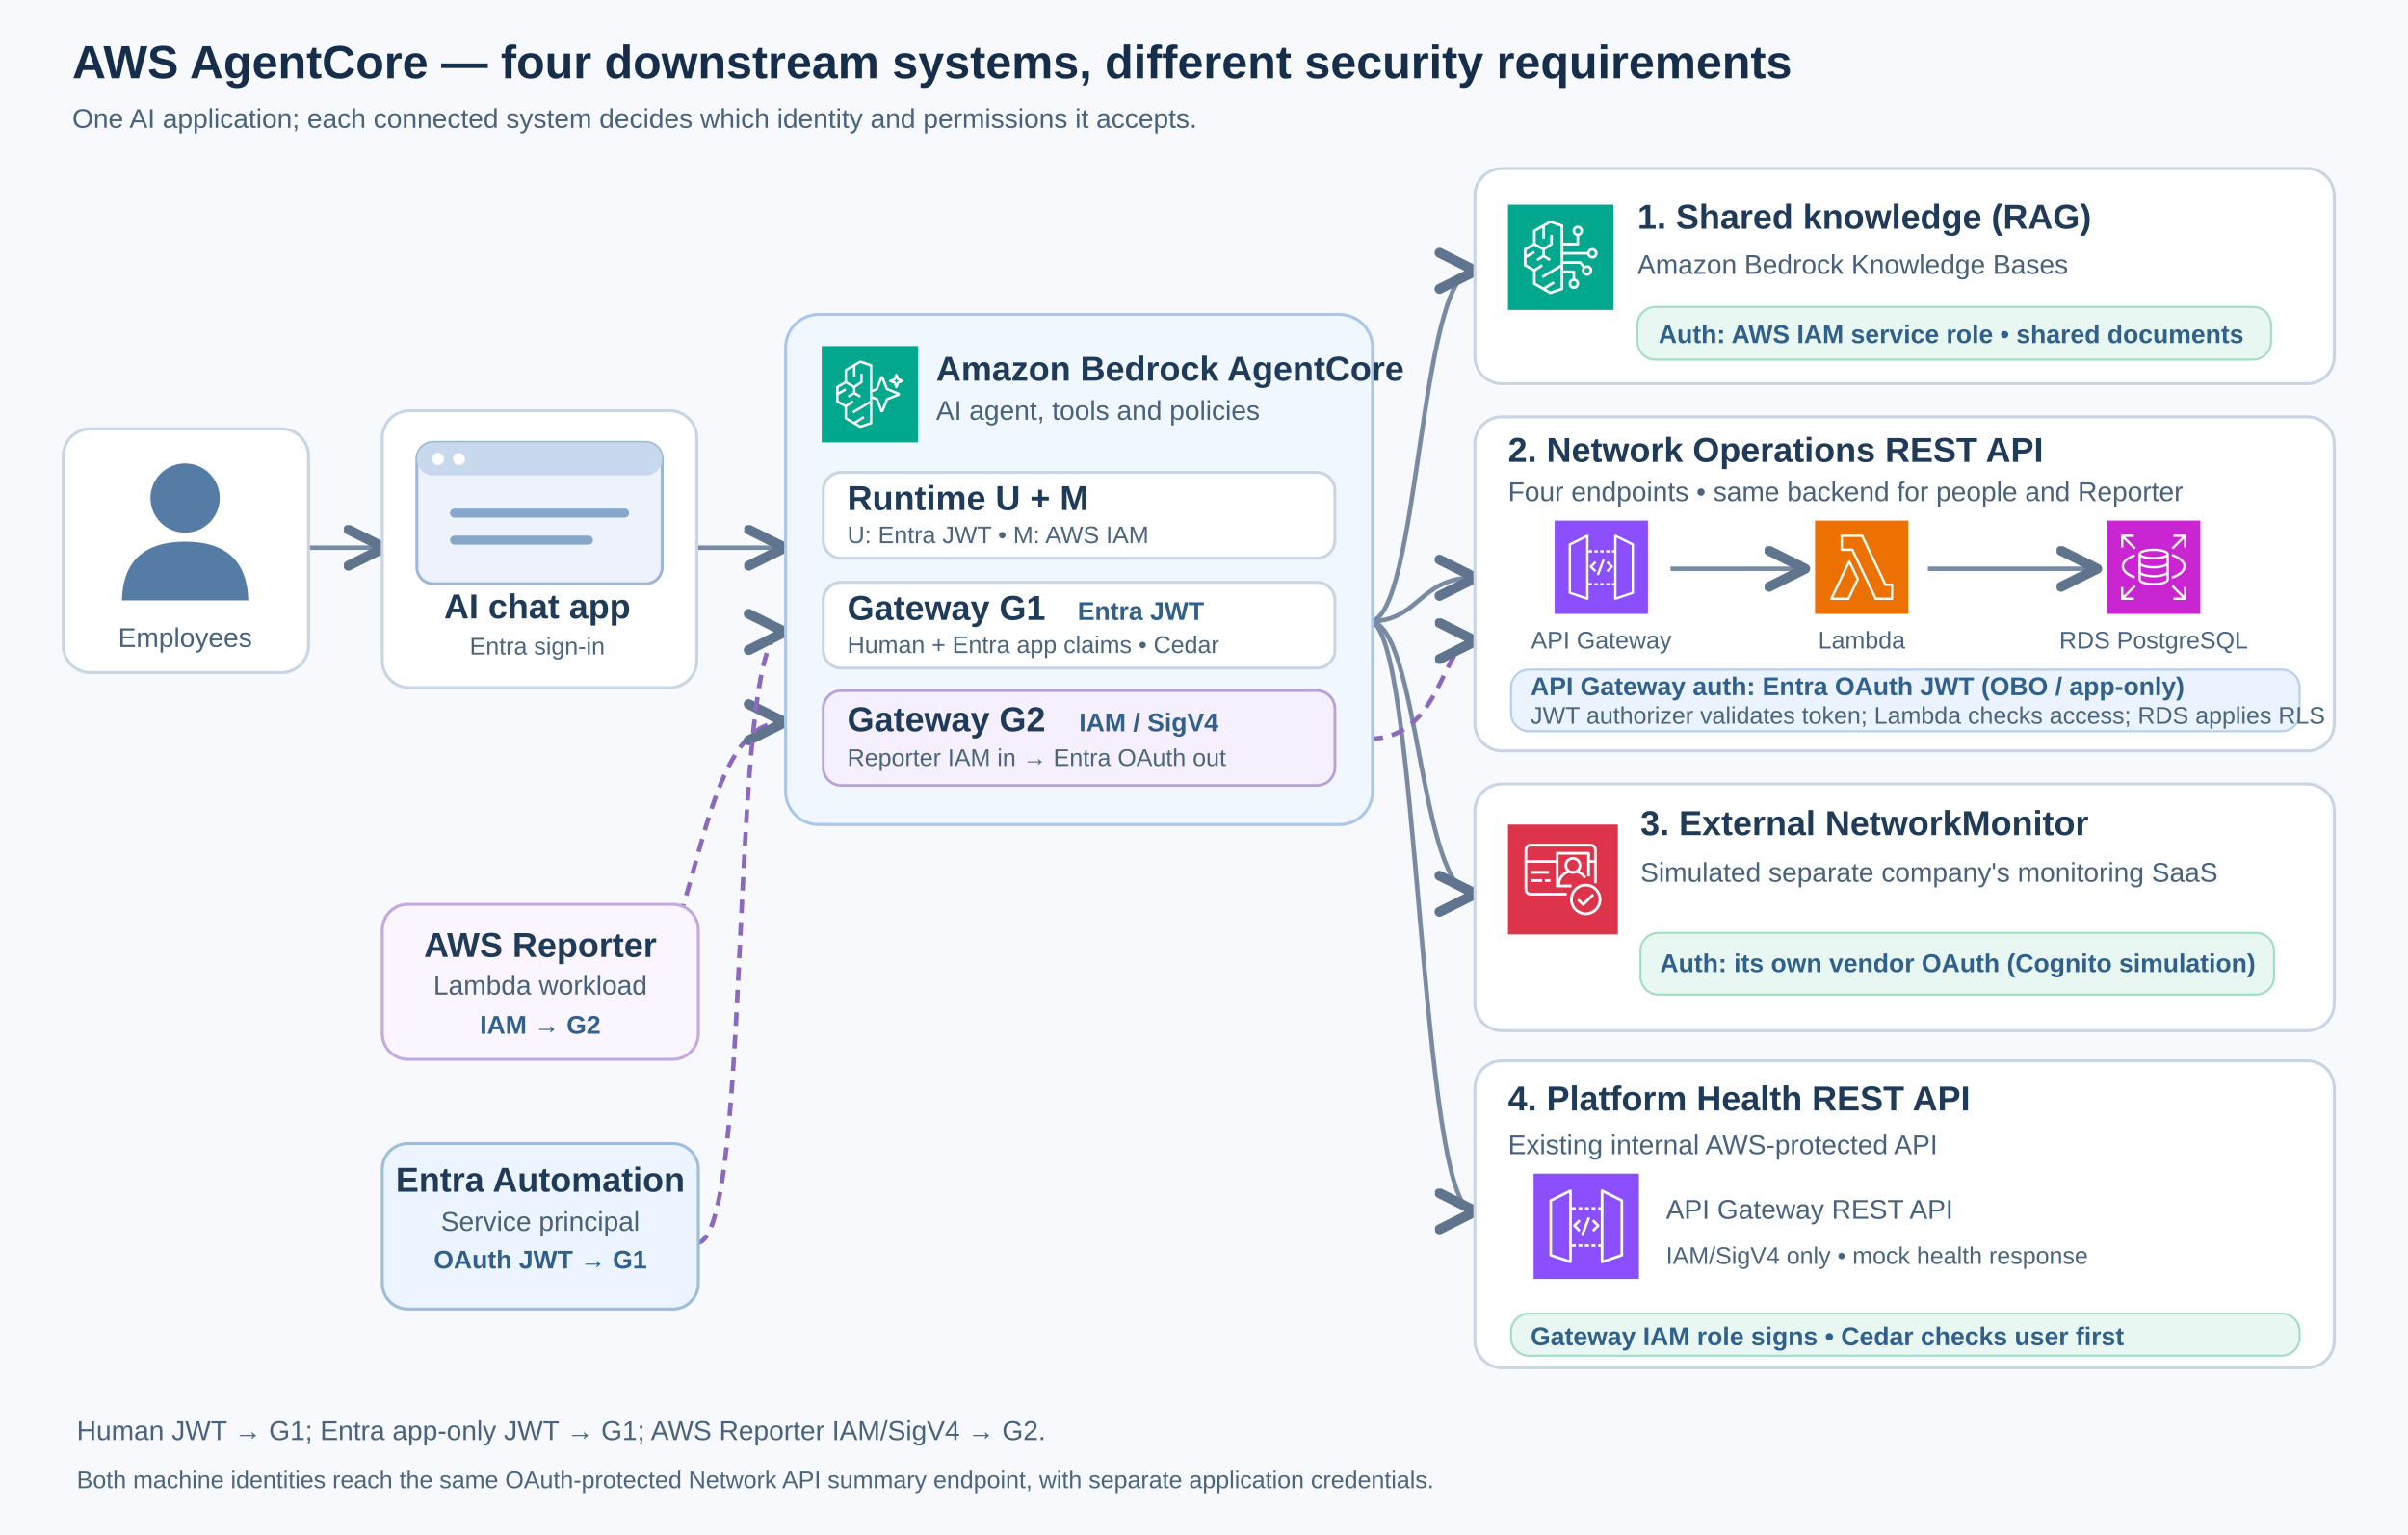
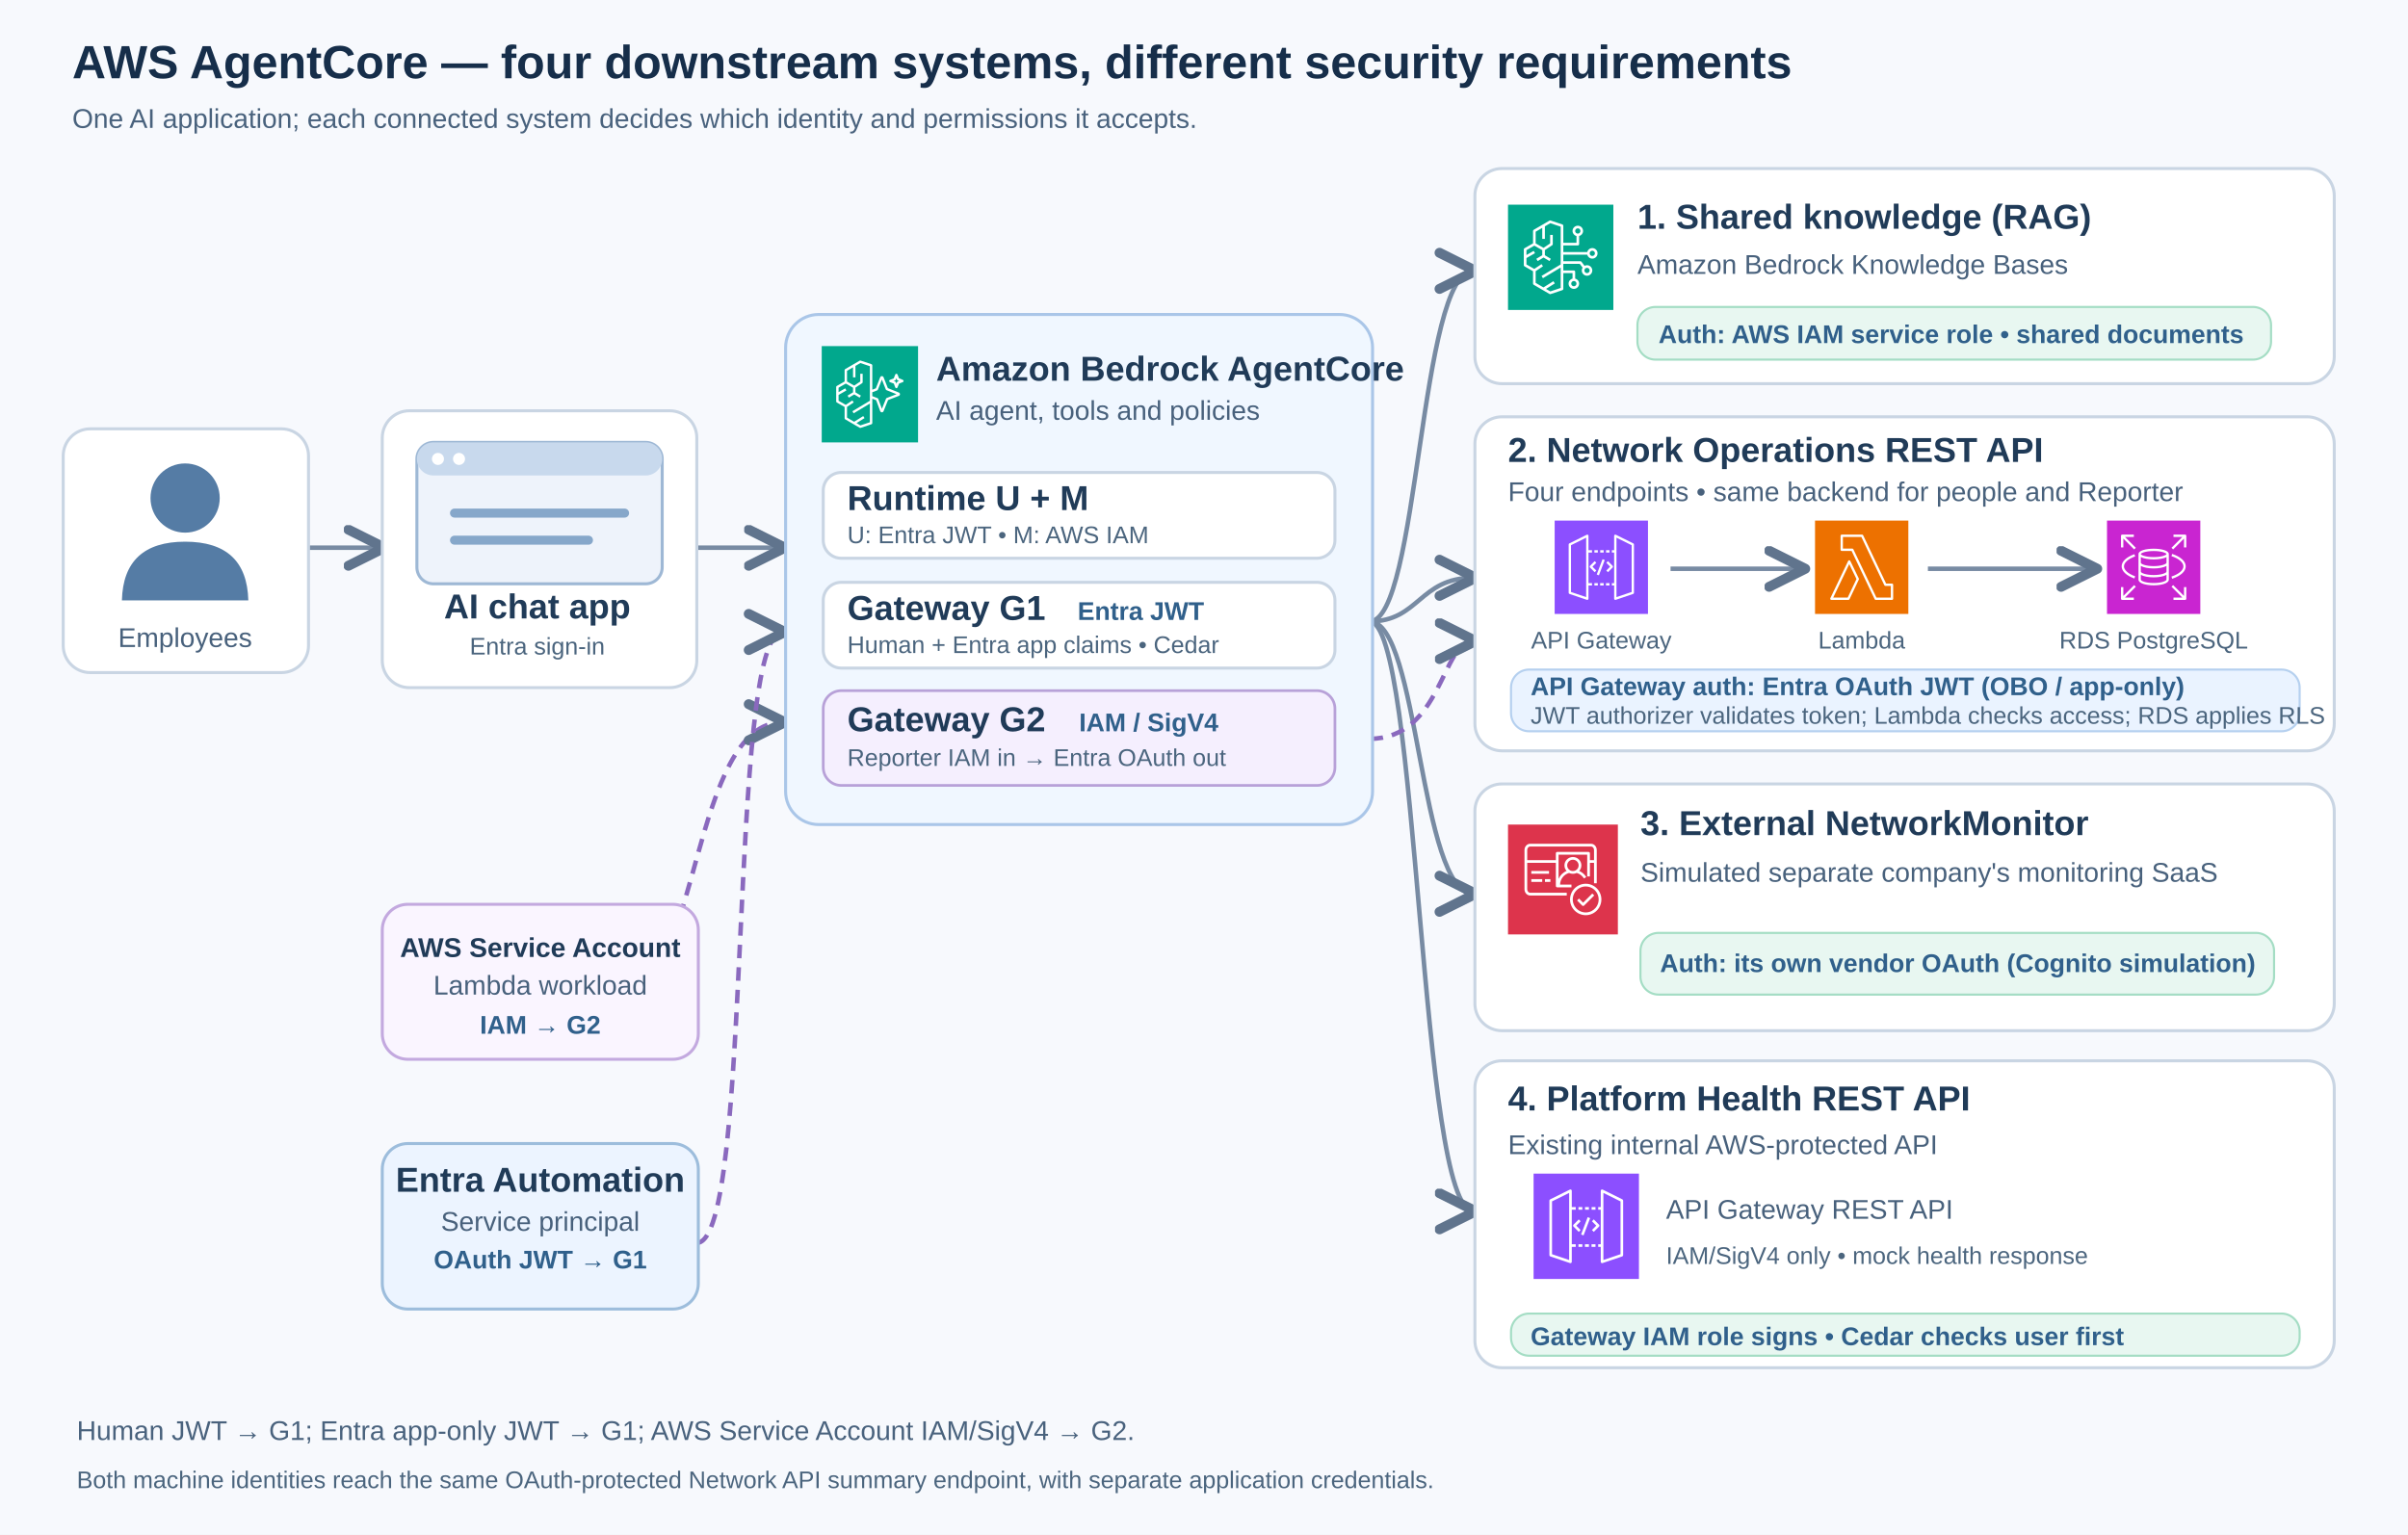
<svg xmlns="http://www.w3.org/2000/svg" viewBox="0 0 1600 1020" role="img" aria-label="High-level AgentCore PoC architecture: humans sign into AI chat app, AgentCore Runtime and Gateway invoke four downstream systems: shared RAG with IAM, Network Operations API with Entra OBO and machine OAuth, external vendor with separate OAuth, Platform Health API with SigV4 IAM. Automated reporter enters through IAM.">
  <defs>
    <marker id="arrow" markerWidth="9" markerHeight="9" refX="7" refY="3.5" orient="auto">
      <path d="M0 0L7 3.5L0 7" fill="none" stroke="#536981" stroke-width="1.5" />
    </marker>
    <symbol id="icon_agentcore" viewBox="0 0 80 80">
      <g clip-path="url(#agentcore_clip0_211_73)">
        <rect width="80" height="80" fill="#01A88D" />
        <path d="M67.372 28.073L64.178 26.792L62.933 23.634C62.781 23.252 62.412 23.001 62.002 23.001C61.591 23.001 61.222 23.253 61.071 23.636L59.814 26.838L56.638 28.071C56.253 28.22 55.999 28.592 56 29.005C56.001 29.419 56.257 29.79 56.643 29.937L59.89 31.178L61.062 34.348C61.205 34.735 61.572 34.995 61.985 35.001H62C62.407 35.001 62.774 34.754 62.928 34.375L64.231 31.142L67.36 29.934C67.743 29.786 67.997 29.418 68 29.007C68.003 28.597 67.754 28.226 67.372 28.073ZM63.106 29.432C62.849 29.532 62.643 29.734 62.539 29.991L62.04 31.227L61.607 30.058C61.508 29.788 61.296 29.574 61.027 29.471L59.782 28.996L60.947 28.543C61.207 28.442 61.414 28.237 61.516 27.977L62.004 26.732L62.435 27.822C62.523 28.142 62.767 28.398 63.079 28.506L64.269 28.983L63.106 29.432ZM64.053 38.6L54.914 34.934L51.351 25.902C51.123 25.325 50.575 24.953 49.955 24.953C49.335 24.954 48.786 25.327 48.56 25.905L44.958 35.083L42 36.23V16C42 15.569 41.725 15.188 41.316 15.051L32.316 12.051C32.042 11.961 31.744 11.991 31.496 12.136L19.496 19.136C19.189 19.315 19 19.645 19 20V29.42L12.504 33.132C12.192 33.309 12 33.641 12 34V46C12 46.359 12.192 46.69 12.504 46.868L19 50.58V60C19 60.355 19.189 60.684 19.496 60.864L31.496 67.864C31.65 67.954 31.825 68 32 68C32.106 68 32.213 67.983 32.316 67.949L41.316 64.949C41.725 64.812 42 64.431 42 64V43.738L45.2 44.961L48.561 54.046C48.777 54.632 49.32 55.017 49.945 55.026H49.969C50.584 55.026 51.128 54.66 51.359 54.087L55.089 44.845L64.035 41.392C64.614 41.168 64.991 40.623 64.995 40.001C64.999 39.381 64.629 38.831 64.053 38.6ZM32.113 65.908L28.865 64.014L35.53 59.848L34.47 58.152L26.913 62.875L21 59.426V50.535L26.555 46.832L25.445 45.168L19.959 48.825L14 45.42V40.58L20.496 36.868L19.504 35.132L14 38.277V34.58L20 31.152L26 34.58V38.434L21.485 41.142L22.515 42.857L27 40.166L31.485 42.857L32.515 41.142L28 38.434V34.535L33.555 30.832C33.833 30.646 34 30.334 34 30V23H32V29.465L26.959 32.825L21 29.42V20.574L26 17.658V26H28V16.491L32.113 14.092L40 16.721V45.434L25.485 54.143L26.515 55.857L40 47.766V63.279L32.113 65.908ZM53.964 43.135C53.706 43.235 53.501 43.438 53.397 43.694L49.988 52.14L46.918 43.842C46.818 43.572 46.606 43.358 46.338 43.255L42 41.597V38.375L46.09 36.788C46.351 36.687 46.558 36.481 46.659 36.221L49.957 27.818L53.14 35.886C53.209 36.252 53.486 36.548 53.84 36.659L62.129 39.983L53.964 43.135Z" fill="white" />
      </g>
      <defs>
        <clipPath id="agentcore_clip0_211_73">
          <rect width="80" height="80" fill="white" />
        </clipPath>
      </defs>
    </symbol>
    <symbol id="icon_bedrock" viewBox="0 0 80 80">
      <g id="bedrock_Icon-Architecture/64/Arch_Amazon-Bedrock_64" stroke="none" stroke-width="1" fill="none" fill-rule="evenodd">
        <g id="bedrock_Icon-Architecture-BG/64/Machine-Learning" fill="#01A88D">
          <rect id="bedrock_Rectangle" x="0" y="0" width="80" height="80" />
        </g>
        <g id="bedrock_Icon-Service/64/Amazon-Bedrock_64" transform="translate(12, 12)" fill="#FFFFFF">
          <path d="M52,27 C50.897,27 50,26.103 50,25 C50,23.897 50.897,23 52,23 C53.103,23 54,23.897 54,25 C54,26.103 53.103,27 52,27 L52,27 Z M20.113,53.908 L16.865,52.014 L23.53,47.848 L22.47,46.152 L14.913,50.875 L9,47.426 L9,38.535 L14.555,34.832 L13.445,33.168 L7.959,36.825 L2,33.42 L2,28.58 L8.496,24.868 L7.504,23.132 L2,26.277 L2,22.58 L8,19.152 L14,22.58 L14,26.434 L9.485,29.143 L10.515,30.857 L15,28.166 L19.485,30.857 L20.515,29.143 L16,26.434 L16,22.535 L21.555,18.832 C21.833,18.646 22,18.334 22,18 L22,11 L20,11 L20,17.465 L14.959,20.825 L9,17.42 L9,8.574 L14,5.658 L14,14 L16,14 L16,4.491 L20.113,2.092 L28,4.721 L28,33.434 L13.485,42.143 L14.515,43.857 L28,35.766 L28,51.279 L20.113,53.908 Z M50,38 C50,39.103 49.103,40 48,40 C46.897,40 46,39.103 46,38 C46,36.897 46.897,36 48,36 C49.103,36 50,36.897 50,38 L50,38 Z M40,48 C40,49.103 39.103,50 38,50 C36.897,50 36,49.103 36,48 C36,46.897 36.897,46 38,46 C39.103,46 40,46.897 40,48 L40,48 Z M39,8 C39,6.897 39.897,6 41,6 C42.103,6 43,6.897 43,8 C43,9.103 42.103,10 41,10 C39.897,10 39,9.103 39,8 L39,8 Z M52,21 C50.141,21 48.589,22.28 48.142,24 L30,24 L30,19 L41,19 C41.553,19 42,18.552 42,18 L42,11.858 C43.72,11.411 45,9.858 45,8 C45,5.794 43.206,4 41,4 C38.794,4 37,5.794 37,8 C37,9.858 38.28,11.411 40,11.858 L40,17 L30,17 L30,4 C30,3.569 29.725,3.188 29.316,3.051 L20.316,0.051 C20.042,-0.039 19.744,-0.009 19.496,0.136 L7.496,7.136 C7.188,7.315 7,7.645 7,8 L7,17.42 L0.504,21.132 C0.192,21.31 0,21.641 0,22 L0,34 C0,34.359 0.192,34.69 0.504,34.868 L7,38.58 L7,48 C7,48.355 7.188,48.685 7.496,48.864 L19.496,55.864 C19.65,55.954 19.825,56 20,56 C20.106,56 20.213,55.983 20.316,55.949 L29.316,52.949 C29.725,52.812 30,52.431 30,52 L30,40 L37,40 L37,44.142 C35.28,44.589 34,46.142 34,48 C34,50.206 35.794,52 38,52 C40.206,52 42,50.206 42,48 C42,46.142 40.72,44.589 39,44.142 L39,39 C39,38.448 38.553,38 38,38 L30,38 L30,33 L42.5,33 L44.638,35.85 C44.239,36.472 44,37.207 44,38 C44,40.206 45.794,42 48,42 C50.206,42 52,40.206 52,38 C52,35.794 50.206,34 48,34 C47.316,34 46.682,34.188 46.119,34.492 L43.8,31.4 C43.611,31.148 43.314,31 43,31 L30,31 L30,26 L48.142,26 C48.589,27.72 50.141,29 52,29 C54.206,29 56,27.206 56,25 C56,22.794 54.206,21 52,21 L52,21 Z" id="bedrock_Fill-1" />
        </g>
      </g>
    </symbol>
    <symbol id="icon_lambda" viewBox="0 0 80 80">
      <g id="lambda_Icon-Architecture/64/Arch_AWS-Lambda_64" stroke="none" stroke-width="1" fill="none" fill-rule="evenodd">
        <g id="lambda_Icon-Architecture-BG/64/Compute" fill="#ED7100">
          <rect id="lambda_Rectangle" x="0" y="0" width="80" height="80" />
        </g>
        <path d="M28.008,66 L15.591,66 L29.324,37.296 L35.546,50.106 L28.008,66 Z M30.22,34.553 C30.051,34.208 29.7,33.989 29.318,33.989 L29.315,33.989 C28.929,33.99 28.578,34.211 28.412,34.558 L13.098,66.569 C12.95,66.879 12.971,67.243 13.155,67.534 C13.337,67.824 13.658,68 14.002,68 L28.642,68 C29.03,68 29.382,67.777 29.548,67.428 L37.564,50.528 C37.693,50.254 37.692,49.937 37.559,49.665 L30.22,34.553 Z M64.995,66 L52.659,66 L32.867,24.57 C32.701,24.222 32.349,24 31.962,24 L23.89,24 L23.899,14 L39.72,14 L59.42,55.429 C59.586,55.777 59.939,56 60.326,56 L64.995,56 L64.995,66 Z M65.998,54 L60.96,54 L41.259,12.571 C41.094,12.223 40.741,12 40.353,12 L22.898,12 C22.345,12 21.896,12.447 21.895,12.999 L21.884,24.999 C21.884,25.265 21.989,25.519 22.178,25.707 C22.365,25.895 22.62,26 22.887,26 L31.329,26 L51.122,67.43 C51.289,67.778 51.639,68 52.026,68 L65.998,68 C66.552,68 67,67.552 67,67 L67,55 C67,54.448 66.552,54 65.998,54 L65.998,54 Z" id="lambda_AWS-Lambda_Icon_64_Squid" fill="#FFFFFF" />
      </g>
    </symbol>
    <symbol id="icon_rds" viewBox="0 0 80 80">
      <g id="rds_Icon-Architecture/64/Arch_Amazon-RDS_64" stroke="none" stroke-width="1" fill="none" fill-rule="evenodd">
        <g id="rds_Icon-Architecture-BG/64/Database" fill="#C925D1">
          <rect id="rds_Rectangle" x="0" y="0" width="80" height="80" />
        </g>
        <path d="M15.414,14 L24.707,23.293 L23.293,24.707 L14,15.414 L14,23 L12,23 L12,13 C12,12.448 12.447,12 13,12 L23,12 L23,14 L15.414,14 Z M68,13 L68,23 L66,23 L66,15.414 L56.707,24.707 L55.293,23.293 L64.586,14 L57,14 L57,12 L67,12 C67.553,12 68,12.448 68,13 L68,13 Z M66,57 L68,57 L68,67 C68,67.552 67.553,68 67,68 L57,68 L57,66 L64.586,66 L55.293,56.707 L56.707,55.293 L66,64.586 L66,57 Z M65.5,39.213 C65.5,35.894 61.668,32.615 55.25,30.442 L55.891,28.548 C63.268,31.045 67.5,34.932 67.5,39.213 C67.5,43.495 63.268,47.383 55.89,49.879 L55.249,47.984 C61.668,45.812 65.5,42.534 65.5,39.213 L65.5,39.213 Z M14.556,39.213 C14.556,42.393 18.143,45.585 24.152,47.753 L23.473,49.634 C16.535,47.131 12.556,43.333 12.556,39.213 C12.556,35.094 16.535,31.296 23.473,28.792 L24.152,30.673 C18.143,32.842 14.556,36.034 14.556,39.213 L14.556,39.213 Z M24.707,56.707 L15.414,66 L23,66 L23,68 L13,68 C12.447,68 12,67.552 12,67 L12,57 L14,57 L14,64.586 L23.293,55.293 L24.707,56.707 Z M40,31.286 C32.854,31.286 29,29.44 29,28.686 C29,27.931 32.854,26.086 40,26.086 C47.145,26.086 51,27.931 51,28.686 C51,29.44 47.145,31.286 40,31.286 L40,31.286 Z M40.029,39.031 C33.187,39.031 29,37.162 29,36.145 L29,31.284 C31.463,32.643 35.832,33.286 40,33.286 C44.168,33.286 48.537,32.643 51,31.284 L51,36.145 C51,37.163 46.835,39.031 40.029,39.031 L40.029,39.031 Z M40.029,46.667 C33.187,46.667 29,44.798 29,43.781 L29,38.862 C31.431,40.291 35.742,41.031 40.029,41.031 C44.292,41.031 48.578,40.292 51,38.867 L51,43.781 C51,44.799 46.835,46.667 40.029,46.667 L40.029,46.667 Z M40,53.518 C32.883,53.518 29,51.605 29,50.622 L29,46.498 C31.431,47.927 35.742,48.667 40.029,48.667 C44.292,48.667 48.578,47.929 51,46.503 L51,50.622 C51,51.605 47.117,53.518 40,53.518 L40,53.518 Z M40,24.086 C33.739,24.086 27,25.525 27,28.686 L27,50.622 C27,53.836 33.54,55.518 40,55.518 C46.46,55.518 53,53.836 53,50.622 L53,28.686 C53,25.525 46.261,24.086 40,24.086 L40,24.086 Z" id="rds_Amazon-RDS_Icon_64_Squid" fill="#FFFFFF" />
      </g>
    </symbol>
    <symbol id="icon_apigw" viewBox="0 0 80 80">
      <g id="apigw_Icon-Architecture/64/Arch_Amazon-API-Gateway_64">
        <g id="apigw_Icon-Architecture-BG/64/Networking-Content-Delivery">
          <rect id="apigw_Rectangle" width="80" height="80" fill="#8C4FFF" />
        </g>
        <g id="apigw_Icon-Service/64/Amazon-API-Gateway_64">
          <path id="apigw_Amazon-API-Gateway_Icon_64_Squid" fill-rule="evenodd" clip-rule="evenodd" d="M34.065 55.632H37V53.615H34.065V55.632ZM39 55.632H42V53.615H39V55.632ZM27 14.63L14 21.082V61.193L27 65.59V14.63ZM29 27.393V53.615H32V55.632H29V66.992C29 67.316 28.845 67.621 28.584 67.81C28.412 67.936 28.207 68 28 68C27.894 68 27.786 67.983 27.682 67.948L12.682 62.876C12.274 62.737 12 62.352 12 61.92V20.454C12 20.07 12.217 19.718 12.559 19.549L27.559 12.104C27.868 11.95 28.235 11.968 28.528 12.152C28.821 12.336 29 12.66 29 13.009V25.376H32V27.393H29ZM44 55.632H47V53.615H44V55.632ZM44.065 27.393H47V25.376H44.065V27.393ZM39.065 27.393H42V25.376H39.065V27.393ZM34.065 27.393H37V25.376H34.065V27.393ZM66 21.082L53 14.63V65.59L66 61.193V21.082ZM68 61.92C68 62.352 67.726 62.737 67.318 62.876L52.318 67.948C52.214 67.983 52.106 68 52 68C51.793 68 51.588 67.936 51.416 67.81C51.155 67.621 51 67.316 51 66.992V55.632H49.065V53.615H51V27.393H49.065V25.376H51V13.009C51 12.66 51.179 12.336 51.472 12.152C51.765 11.968 52.131 11.95 52.441 12.104L67.441 19.549C67.783 19.718 68 20.07 68 20.454V61.92ZM42.934 33.807L41.066 33.083L36.066 46.194L37.934 46.918L42.934 33.807ZM49.707 40.209C50.098 39.815 50.098 39.176 49.707 38.783L45.707 34.749L44.293 36.175L47.586 39.496L44.293 42.817L45.707 44.243L49.707 40.209ZM34.293 44.243L30.293 40.209C29.902 39.815 29.902 39.176 30.293 38.783L34.293 34.749L35.707 36.175L32.414 39.496L35.707 42.817L34.293 44.243Z" fill="white" />
        </g>
      </g>
    </symbol>
    <symbol id="icon_eventbridge" viewBox="0 0 80 80">
      <g id="eventbridge_Icon-Architecture/64/Arch_Amazon-EventBridge_64" stroke="none" stroke-width="1" fill="none" fill-rule="evenodd">
        <g id="eventbridge_Icon-Architecture-BG/64/Application-Integration" fill="#E7157B">
          <rect id="eventbridge_Rectangle" x="0" y="0" width="80" height="80" />
        </g>
        <path d="M53.657,66 C51.514,66 49.77,64.247 49.77,62.091 C49.77,59.935 51.514,58.182 53.657,58.182 C55.8,58.182 57.544,59.935 57.544,62.091 C57.544,64.247 55.8,66 53.657,66 L53.657,66 Z M45.133,49 L34.798,49 L29.63,40 L34.798,31 L45.133,31 L50.3,40 L45.133,49 Z M27.621,21.818 C25.478,21.818 23.734,20.065 23.734,17.909 C23.734,15.753 25.478,14 27.621,14 C29.765,14 31.509,15.753 31.509,17.909 C31.509,20.065 29.765,21.818 27.621,21.818 L27.621,21.818 Z M53.657,56.182 C52.919,56.182 52.215,56.325 51.564,56.576 L47.34,49.41 L47.117,49.543 L52.309,40.5 C52.486,40.19 52.486,39.81 52.309,39.5 L46.568,29.5 C46.39,29.19 46.061,29 45.706,29 L35.258,29 L35.299,28.976 L31.427,22.404 C32.692,21.32 33.498,19.708 33.498,17.909 C33.498,14.651 30.862,12 27.621,12 C24.381,12 21.745,14.651 21.745,17.909 C21.745,21.167 24.381,23.818 27.621,23.818 C28.36,23.818 29.064,23.675 29.715,23.424 L33.33,29.557 L27.62,39.5 C27.443,39.81 27.443,40.19 27.62,40.5 L33.363,50.5 C33.541,50.81 33.869,51 34.224,51 L45.706,51 C45.789,51 45.87,50.987 45.947,50.968 L49.852,57.596 C48.586,58.68 47.781,60.292 47.781,62.091 C47.781,65.349 50.416,68 53.657,68 C56.898,68 59.533,65.349 59.533,62.091 C59.533,58.833 56.898,56.182 53.657,56.182 L53.657,56.182 Z M59.584,32.104 C57.441,32.104 55.698,30.351 55.698,28.195 C55.698,26.039 57.441,24.286 59.584,24.286 C61.727,24.286 63.472,26.039 63.472,28.195 C63.472,30.351 61.727,32.104 59.584,32.104 L59.584,32.104 Z M66.867,39.5 L63.092,32.925 C64.527,31.846 65.46,30.13 65.46,28.195 C65.46,24.937 62.825,22.286 59.584,22.286 C58.76,22.286 57.974,22.459 57.261,22.77 L54.184,17.409 C54.007,17.1 53.678,16.909 53.323,16.909 L40.995,16.909 L40.995,18.909 L52.749,18.909 L55.596,23.869 C54.438,24.949 53.709,26.486 53.709,28.195 C53.709,31.453 56.345,34.104 59.584,34.104 C60.188,34.104 60.772,34.011 61.321,33.84 L64.858,40 L59.892,48.648 L61.614,49.648 L66.867,40.5 C67.044,40.19 67.044,39.81 66.867,39.5 L66.867,39.5 Z M21.229,55.247 C19.085,55.247 17.341,53.493 17.341,51.338 C17.341,49.182 19.085,47.429 21.229,47.429 C23.372,47.429 25.116,49.182 25.116,51.338 C25.116,53.493 23.372,55.247 21.229,55.247 L21.229,55.247 Z M24.477,56.258 C26.059,55.198 27.105,53.389 27.105,51.338 C27.105,48.08 24.469,45.429 21.229,45.429 C20.29,45.429 19.406,45.657 18.619,46.052 L15.143,40 L20.902,29.971 L19.179,28.971 L13.133,39.5 C12.956,39.81 12.956,40.19 13.133,40.5 L17.005,47.24 C15.983,48.304 15.352,49.747 15.352,51.338 C15.352,54.596 17.988,57.247 21.229,57.247 C21.717,57.247 22.19,57.18 22.644,57.066 L25.816,62.591 C25.994,62.9 26.322,63.091 26.677,63.091 L39.006,63.091 L39.006,61.091 L27.251,61.091 L24.477,56.258 Z" id="eventbridge_Amazon-EventBridge_Icon_64_Squid" fill="#FFFFFF" />
      </g>
    </symbol>
    <symbol id="icon_cognito" viewBox="0 0 80 80">
      <g id="cognito_Icon-Architecture/64/Arch_Amazon-Cognito_64" stroke="none" stroke-width="1" fill="none" fill-rule="evenodd">
        <g id="cognito_Icon-Architecture-BG/64/Security-Identity-Compliance" fill="#DD344C">
          <rect id="cognito_Rectangle" x="0" y="0" width="80" height="80" />
        </g>
        <path d="M16.964,35.808 L29.869,35.808 L29.869,33.825 L16.964,33.825 L16.964,35.808 Z M61.376,50.231 L62.779,51.633 L55.407,58.994 C55.213,59.187 54.959,59.284 54.705,59.284 C54.451,59.284 54.197,59.187 54.004,58.994 L50.295,55.291 L51.699,53.89 L54.705,56.891 L61.376,50.231 Z M65.944,55.694 C65.718,57.557 64.959,59.291 63.747,60.709 C62.886,61.716 61.799,62.548 60.604,63.115 C59.001,63.876 57.22,64.164 55.446,63.948 C53.721,63.738 52.095,63.058 50.74,61.982 C48.137,59.916 46.822,56.711 47.222,53.409 C47.601,50.288 49.492,47.566 52.28,46.127 C53.616,45.438 55.08,45.084 56.57,45.084 C56.952,45.084 57.337,45.108 57.721,45.155 C60.834,45.534 63.55,47.437 64.981,50.243 C65.84,51.926 66.172,53.811 65.944,55.694 L65.944,55.694 Z M66.75,49.344 C65.018,45.948 61.732,43.646 57.962,43.187 C55.681,42.908 53.403,43.317 51.369,44.366 C47.996,46.106 45.709,49.398 45.251,53.171 C44.768,57.161 46.358,61.036 49.505,63.535 C51.146,64.837 53.117,65.661 55.205,65.916 C55.667,65.972 56.13,66 56.592,66 C58.271,66 59.93,65.629 61.456,64.906 C62.902,64.22 64.218,63.213 65.257,61.995 C66.723,60.28 67.643,58.184 67.916,55.932 C68.191,53.657 67.788,51.379 66.75,49.344 L66.75,49.344 Z M26.891,41.756 L30.862,41.756 L30.862,39.773 L26.891,39.773 L26.891,41.756 Z M16.964,41.756 L24.905,41.756 L24.905,39.773 L16.964,39.773 L16.964,41.756 Z M16.106,15.983 L60.508,15.983 C61.677,15.983 62.628,17.139 62.628,18.561 L62.628,25.895 L59.65,25.895 L59.65,20.939 C59.65,20.392 59.206,19.948 58.657,19.948 L35.825,19.948 C35.276,19.948 34.832,20.392 34.832,20.939 L34.832,25.895 L13.985,25.895 L13.985,18.561 C13.985,17.163 14.957,15.983 16.106,15.983 L16.106,15.983 Z M47.256,25.608 C49.561,25.608 51.436,27.461 51.436,29.739 C51.436,31.241 50.608,32.623 49.273,33.347 C48.007,34.034 46.48,34.025 45.23,33.348 C43.901,32.622 43.076,31.24 43.076,29.739 C43.076,27.461 44.95,25.608 47.256,25.608 L47.256,25.608 Z M13.985,47.108 L13.985,27.878 L34.832,27.878 L34.832,44.729 C34.832,45.278 35.276,45.721 35.825,45.721 L46.203,45.721 L46.203,43.738 L37.912,43.738 C37.998,39.771 40.636,36.344 44.434,35.25 C46.189,36.07 48.285,36.078 50.067,35.249 C52.229,35.873 54.121,37.318 55.293,39.254 L56.992,38.227 C55.789,36.243 53.963,34.695 51.845,33.795 C52.838,32.694 53.422,31.263 53.422,29.739 C53.422,26.368 50.655,23.625 47.256,23.625 C43.856,23.625 41.09,26.368 41.09,29.739 C41.09,31.257 41.668,32.683 42.654,33.784 C40,34.9 37.928,36.992 36.818,39.573 L36.818,21.93 L57.665,21.93 L57.665,37.79 L59.65,37.79 L59.65,27.878 L62.628,27.878 L62.629,42.747 L64.615,42.747 L64.614,18.561 C64.614,16.046 62.772,14 60.508,14 L16.106,14 C13.841,14 12,16.046 12,18.561 L12,47.108 C12,49.623 13.841,51.668 16.106,51.668 L42.774,51.668 L42.774,49.686 L16.106,49.686 C14.957,49.686 13.985,48.506 13.985,47.108 L13.985,47.108 Z" id="cognito_Amazon-Cognito_Icon_64_Squid" fill="#FFFFFF" />
      </g>
    </symbol>
    <symbol id="icon_s3" viewBox="0 0 80 80">
      <g id="s3_Icon-Architecture/64/Arch_Amazon-Simple-Storage-Service_64" stroke="none" stroke-width="1" fill="none" fill-rule="evenodd">
        <g id="s3_Icon-Architecture-BG/64/Storage" fill="#7AA116">
          <rect id="s3_Rectangle" x="0" y="0" width="80" height="80" />
        </g>
        <g id="s3_Icon-Service/64/Amazon-Simple-Storage-Service_64" transform="translate(12.9999, 11.9996)" fill="#FFFFFF">
          <path d="M47.836,30.893 L48.22,28.189 C51.761,30.31 51.807,31.186 51.806,31.21 C51.8,31.215 51.196,31.719 47.836,30.893 L47.836,30.893 Z M45.893,30.353 C39.773,28.501 31.25,24.591 27.801,22.961 C27.801,22.947 27.805,22.934 27.805,22.92 C27.805,21.595 26.727,20.517 25.401,20.517 C24.077,20.517 22.999,21.595 22.999,22.92 C22.999,24.245 24.077,25.323 25.401,25.323 C25.983,25.323 26.511,25.106 26.928,24.761 C30.986,26.682 39.443,30.535 45.608,32.355 L43.17,49.561 C43.163,49.608 43.16,49.655 43.16,49.702 C43.16,51.217 36.453,54 25.494,54 C14.419,54 7.641,51.217 7.641,49.702 C7.641,49.656 7.638,49.611 7.632,49.566 L2.538,12.359 C6.947,15.394 16.43,17 25.5,17 C34.556,17 44.023,15.4 48.441,12.374 L45.893,30.353 Z M2,8.478 C2.072,7.162 9.634,2 25.5,2 C41.364,2 48.927,7.161 49,8.478 L49,8.927 C48.13,11.878 38.33,15 25.5,15 C12.648,15 2.843,11.868 2,8.913 L2,8.478 Z M51,8.5 C51,5.035 41.066,0 25.5,0 C9.934,0 0,5.035 0,8.5 L0.094,9.254 L5.642,49.778 C5.775,54.31 17.861,56 25.494,56 C34.966,56 45.029,53.822 45.159,49.781 L47.555,32.884 C48.888,33.203 49.985,33.366 50.866,33.366 C52.049,33.366 52.849,33.077 53.334,32.499 C53.732,32.025 53.884,31.451 53.77,30.84 C53.511,29.456 51.868,27.964 48.522,26.055 L50.898,9.293 L51,8.5 Z" id="s3_Amazon-Simple-Storage-Service-Icon_64_Squid" />
        </g>
      </g>
    </symbol>
  </defs>
  <defs>
    <marker id="arr-simple" markerWidth="11" markerHeight="11" refX="8.5" refY="5" orient="auto">
      <path d="M1 1 L9 5 L1 9" fill="none" stroke="#60748d" stroke-width="2.2" stroke-linecap="round" stroke-linejoin="round" />
    </marker>
  </defs>
  <style>
.bg{fill:#f7f9fd}.title{font:bold 31px Arial,sans-serif;fill:#162e4a}.subtitle{font:18px Arial,sans-serif;fill:#49627d}
.card{fill:#fff;stroke:#c9d5e3;stroke-width:2}.lane{fill:#f0f7ff;stroke:#aac6e8;stroke-width:2}
.h{font:bold 23px Arial,sans-serif;fill:#203b58}.body{font:18px Arial,sans-serif;fill:#48617c}
.note{font:bold 17px Arial,sans-serif;fill:#30608b}.tiny{font:16px Arial,sans-serif;fill:#4b657e}
.arrow{fill:none;stroke:#788ba3;stroke-width:3;marker-end:url(#arr-simple)}
.machine{stroke:#8a69be;stroke-dasharray:9 6}
.pill{fill:#eaf3ff;stroke:#b5d0ef;stroke-width:1.4}.pillgreen{fill:#e8f7f1;stroke:#a4ddc4;stroke-width:1.4}
</style>
  <rect width="1600" height="1020" class="bg" />
  <text x="48" y="52" class="title">AWS AgentCore — four downstream systems, different security requirements</text>
  <text x="48" y="85" class="subtitle">One AI application; each connected system decides which identity and permissions it accepts.</text>
  <path d="M204 364 H254" class="arrow" />
  <path d="M462 364 H520" class="arrow" />
  <path d="M910 413 C943 413 943 180 979 180" class="arrow" />
  <path d="M910 413 C943 413 943 384 979 384" class="arrow" />
  <path d="M910 413 C943 413 943 594 979 594" class="arrow" />
  <path d="M910 413 C943 413 943 805 979 805" class="arrow" />
  <path d="M418 655 C464 655 460 480 520 480" class="arrow machine" />
  <path d="M463 826 C501 826 483 420 520 420" class="arrow machine" />
  <path d="M910 491 C958 491 958 426 979 426" class="arrow machine" />
  <rect x="42" y="285" width="163" height="162" rx="18" class="card" />
  <circle cx="123" cy="331" r="23" fill="#557ca5" />
  <path d="M81 399 Q82 360 123 360 Q164 360 165 399" fill="#557ca5" />
  <text x="123" y="430" class="body" text-anchor="middle">Employees</text>
  <rect x="254" y="273" width="209" height="184" rx="18" class="card" />
  <rect x="277" y="294" width="163" height="94" rx="11" fill="#eef3fb" stroke="#9eb8d5" stroke-width="2" />
  <rect x="277" y="294" width="163" height="22" rx="11" fill="#c8d9ed" />
  <circle cx="291" cy="305" r="4" fill="#fff" />
  <circle cx="305" cy="305" r="4" fill="#fff" />
  <path d="M302 341 H415 M302 359 H391" stroke="#86a7ca" stroke-width="6" stroke-linecap="round" />
  <text x="357" y="411" class="h" text-anchor="middle">AI chat app</text>
  <text x="357" y="435" class="tiny" text-anchor="middle">Entra sign-in</text>
  <rect x="522" y="209" width="390" height="339" rx="22" class="lane" />
  <use href="#icon_agentcore" x="546" y="230" width="64" height="64" />
  <text x="622" y="253" class="h">Amazon Bedrock AgentCore</text>
  <text x="622" y="279" class="body">AI agent, tools and policies</text>
  <rect x="547" y="314" width="340" height="57" rx="12" class="card" />
  <text x="563" y="339" class="h">Runtime U + M</text>
  <text x="563" y="361" class="tiny">U: Entra JWT • M: AWS IAM</text>
  <rect x="547" y="387" width="340" height="57" rx="12" class="card" />
  <text x="563" y="412" class="h">Gateway G1</text>
  <text x="716" y="412" class="note">Entra JWT</text>
  <text x="563" y="434" class="tiny">Human + Entra app claims • Cedar</text>
  <rect x="547" y="459" width="340" height="63" rx="12" fill="#f5effe" stroke="#b8a1d8" stroke-width="1.8" />
  <text x="563" y="486" class="h">Gateway G2</text>
  <text x="717" y="486" class="note">IAM / SigV4</text>
  <text x="563" y="509" class="tiny">Reporter IAM in → Entra OAuth out</text>
  <rect x="254" y="601" width="210" height="103" rx="17" fill="#faf5ff" stroke="#c3a9df" stroke-width="2" />
-   <text x="359" y="636" class="h" text-anchor="middle">AWS Reporter</text>
+   <text x="359" y="636" class="h" style="font-size:18px" text-anchor="middle">AWS Service Account</text>
  <text x="359" y="661" class="body" text-anchor="middle">Lambda workload</text>
  <text x="359" y="687" class="note" text-anchor="middle">IAM → G2</text>
  <rect x="254" y="760" width="210" height="110" rx="17" fill="#ecf4ff" stroke="#9dbddc" stroke-width="2" />
  <text x="359" y="792" class="h" text-anchor="middle">Entra Automation</text>
  <text x="359" y="818" class="body" text-anchor="middle">Service principal</text>
  <text x="359" y="843" class="note" text-anchor="middle">OAuth JWT → G1</text>
  <rect x="980" y="112" width="571" height="143" rx="18" class="card" />
  <use href="#icon_bedrock" x="1002" y="136" width="70" height="70" />
  <text x="1088" y="152" class="h">1. Shared knowledge (RAG)</text>
  <text x="1088" y="182" class="body">Amazon Bedrock Knowledge Bases</text>
  <rect x="1088" y="204" width="421" height="35" rx="12" class="pillgreen" />
  <text x="1102" y="228" class="note">Auth: AWS IAM service role • shared documents</text>
  <rect x="980" y="277" width="571" height="222" rx="18" class="card" />
  <text x="1002" y="307" class="h">2. Network Operations REST API</text>
  <text x="1002" y="333" class="body">Four endpoints • same backend for people and Reporter</text>
  <use href="#icon_apigw" x="1033" y="346" width="62" height="62" />
  <path d="M1110 378 H1198" class="arrow" />
  <use href="#icon_lambda" x="1206" y="346" width="62" height="62" />
  <path d="M1281 378 H1392" class="arrow" />
  <use href="#icon_rds" x="1400" y="346" width="62" height="62" />
  <text x="1064" y="431" class="tiny" text-anchor="middle">API Gateway</text>
  <text x="1237" y="431" class="tiny" text-anchor="middle">Lambda</text>
  <text x="1431" y="431" class="tiny" text-anchor="middle">RDS PostgreSQL</text>
  <rect x="1004" y="445" width="524" height="41" rx="12" class="pill" />
  <text x="1017" y="462" class="note">API Gateway auth: Entra OAuth JWT (OBO / app-only)</text>
  <text x="1017" y="481" class="tiny">JWT authorizer validates token; Lambda checks access; RDS applies RLS</text>
  <rect x="980" y="521" width="571" height="164" rx="18" class="card" />
  <use href="#icon_cognito" x="1002" y="548" width="73" height="73" />
  <text x="1090" y="555" class="h">3. External NetworkMonitor</text>
  <text x="1090" y="586" class="body">Simulated separate company's monitoring SaaS</text>
  <rect x="1090" y="620" width="421" height="41" rx="12" class="pillgreen" />
  <text x="1103" y="646" class="note">Auth: its own vendor OAuth (Cognito simulation)</text>
  <rect x="980" y="705" width="571" height="204" rx="18" class="card" />
  <text x="1002" y="738" class="h">4. Platform Health REST API</text>
  <text x="1002" y="767" class="body">Existing internal AWS-protected API</text>
  <use href="#icon_apigw" x="1019" y="780" width="70" height="70" />
  <text x="1107" y="810" class="body">API Gateway REST API</text>
  <text x="1107" y="840" class="tiny">IAM/SigV4 only • mock health response</text>
  <rect x="1004" y="873" width="524" height="28" rx="12" class="pillgreen" />
  <text x="1017" y="894" class="note">Gateway IAM role signs • Cedar checks user first</text>
-   <text x="51" y="957" class="subtitle">Human JWT → G1; Entra app-only JWT → G1; AWS Reporter IAM/SigV4 → G2.</text>
+   <text x="51" y="957" class="subtitle">Human JWT → G1; Entra app-only JWT → G1; AWS Service Account IAM/SigV4 → G2.</text>
  <text x="51" y="989" class="tiny">Both machine identities reach the same OAuth-protected Network API summary endpoint, with separate application credentials.</text>
</svg>
